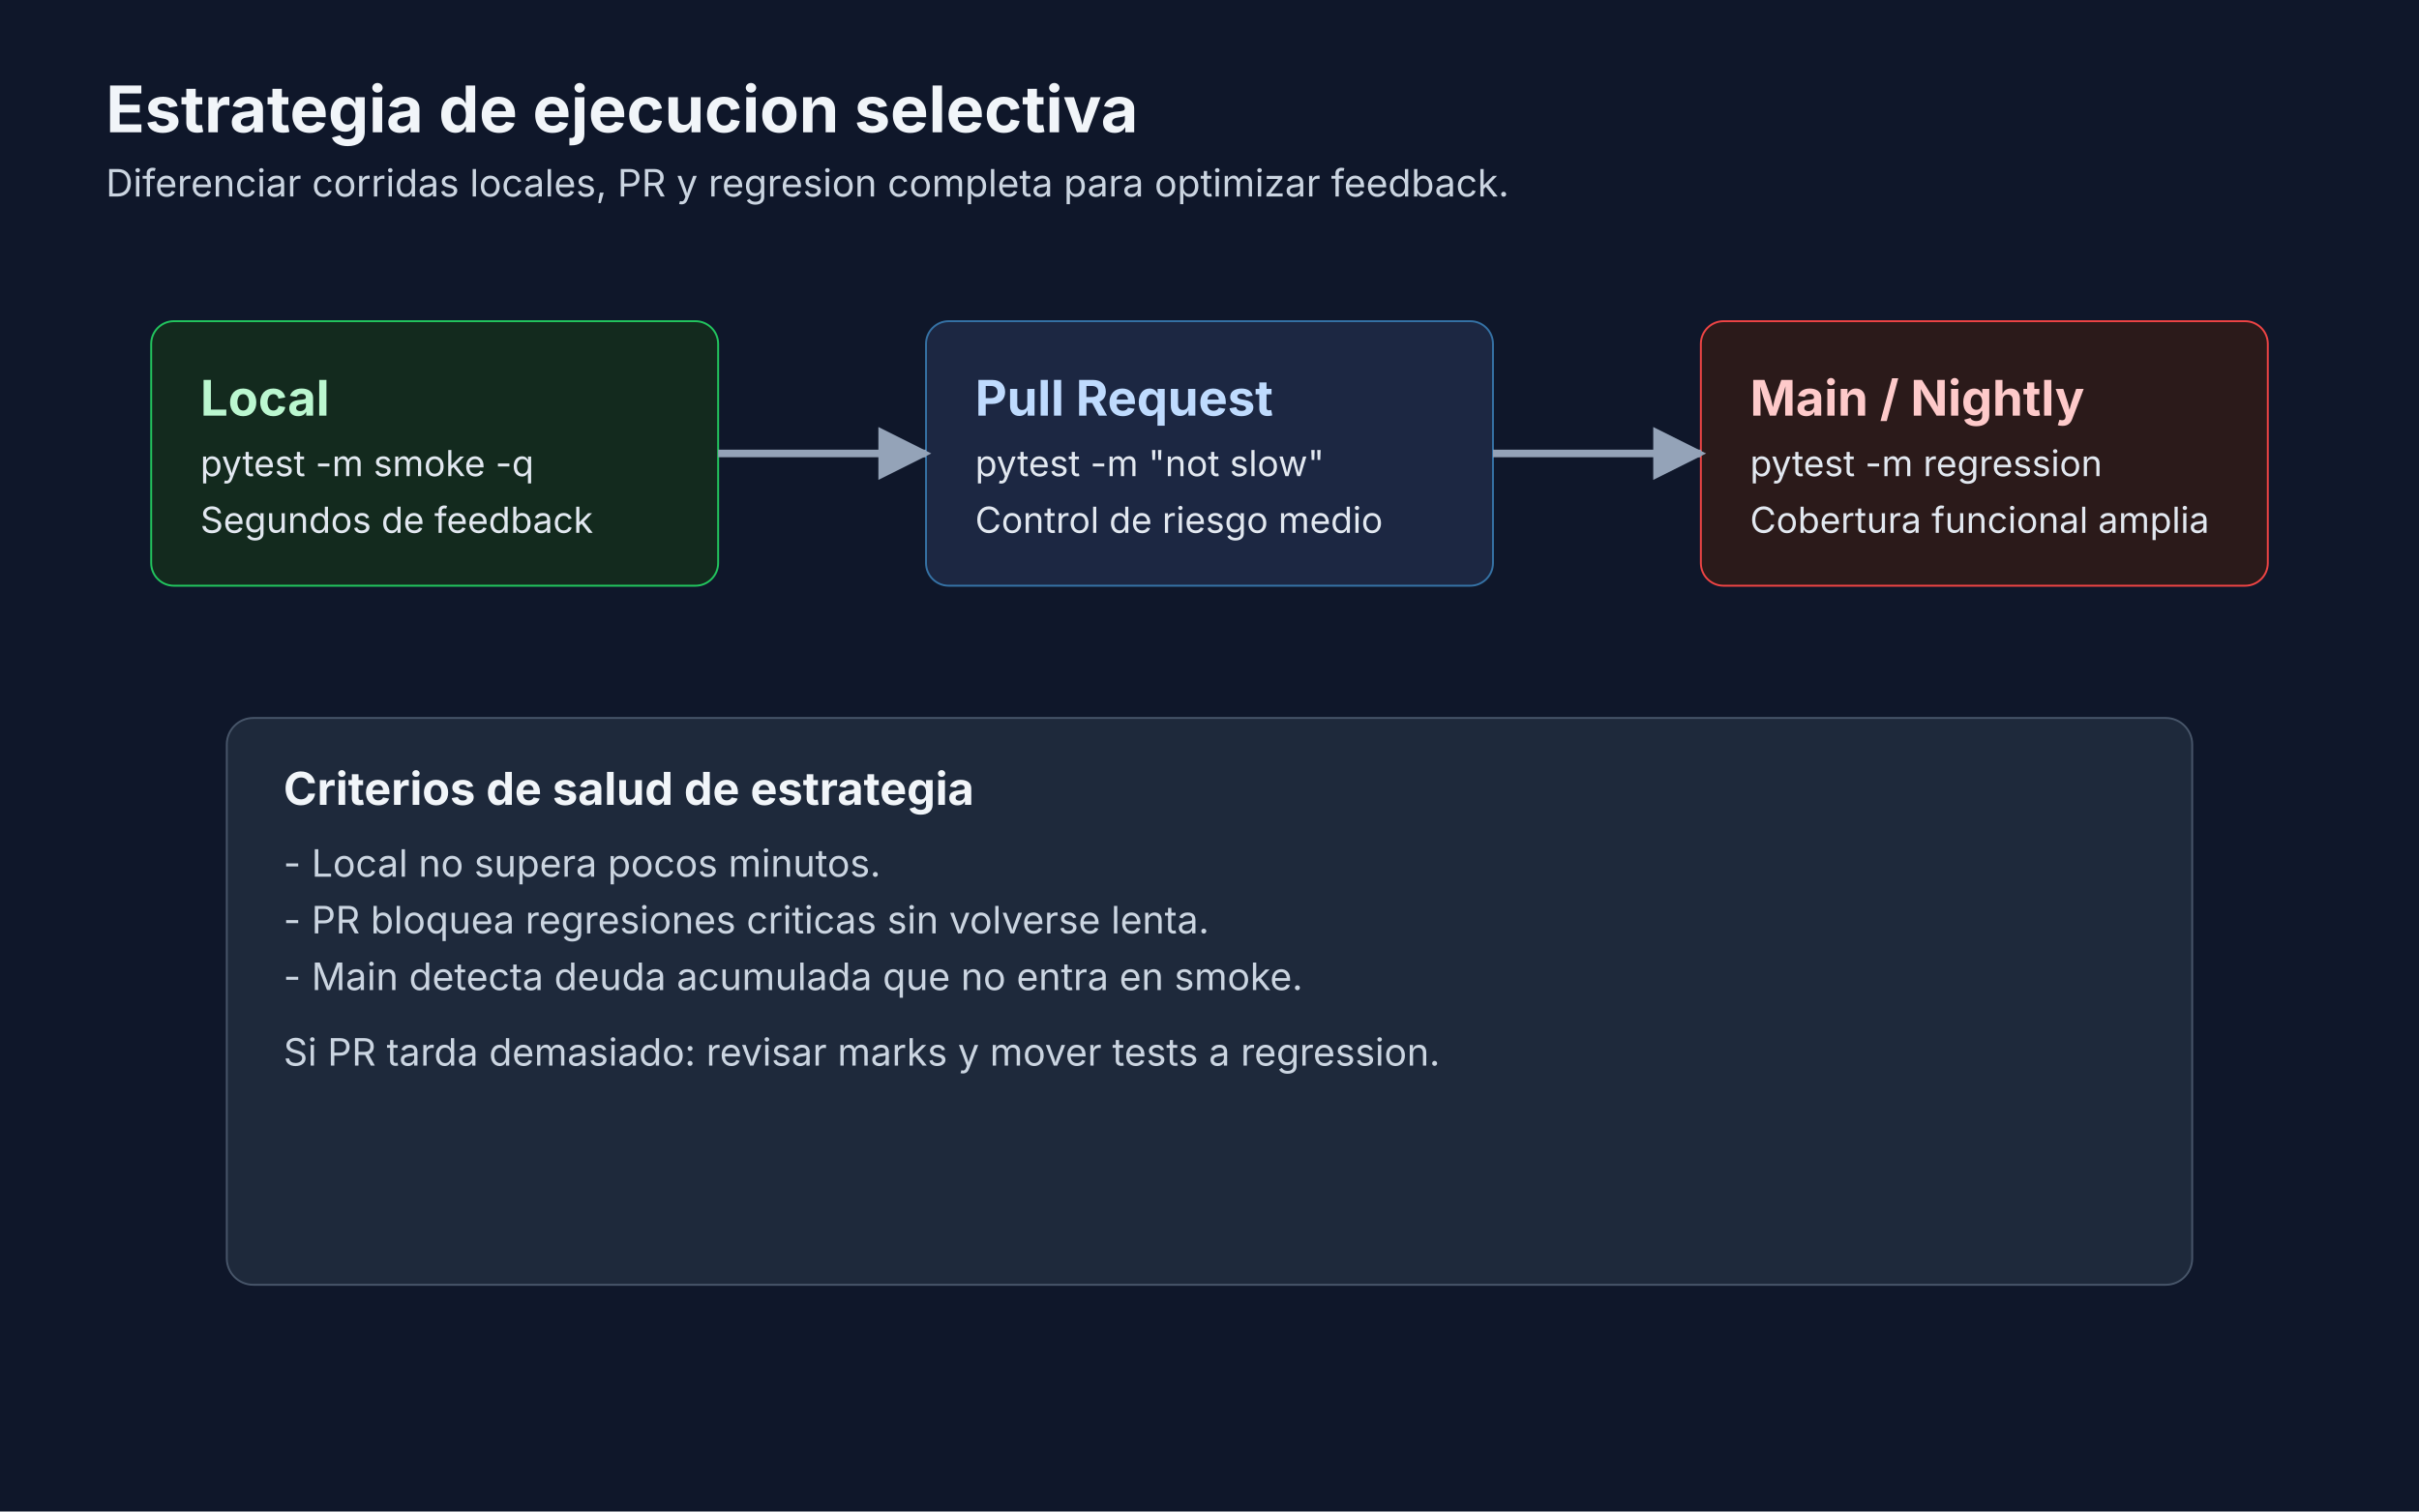
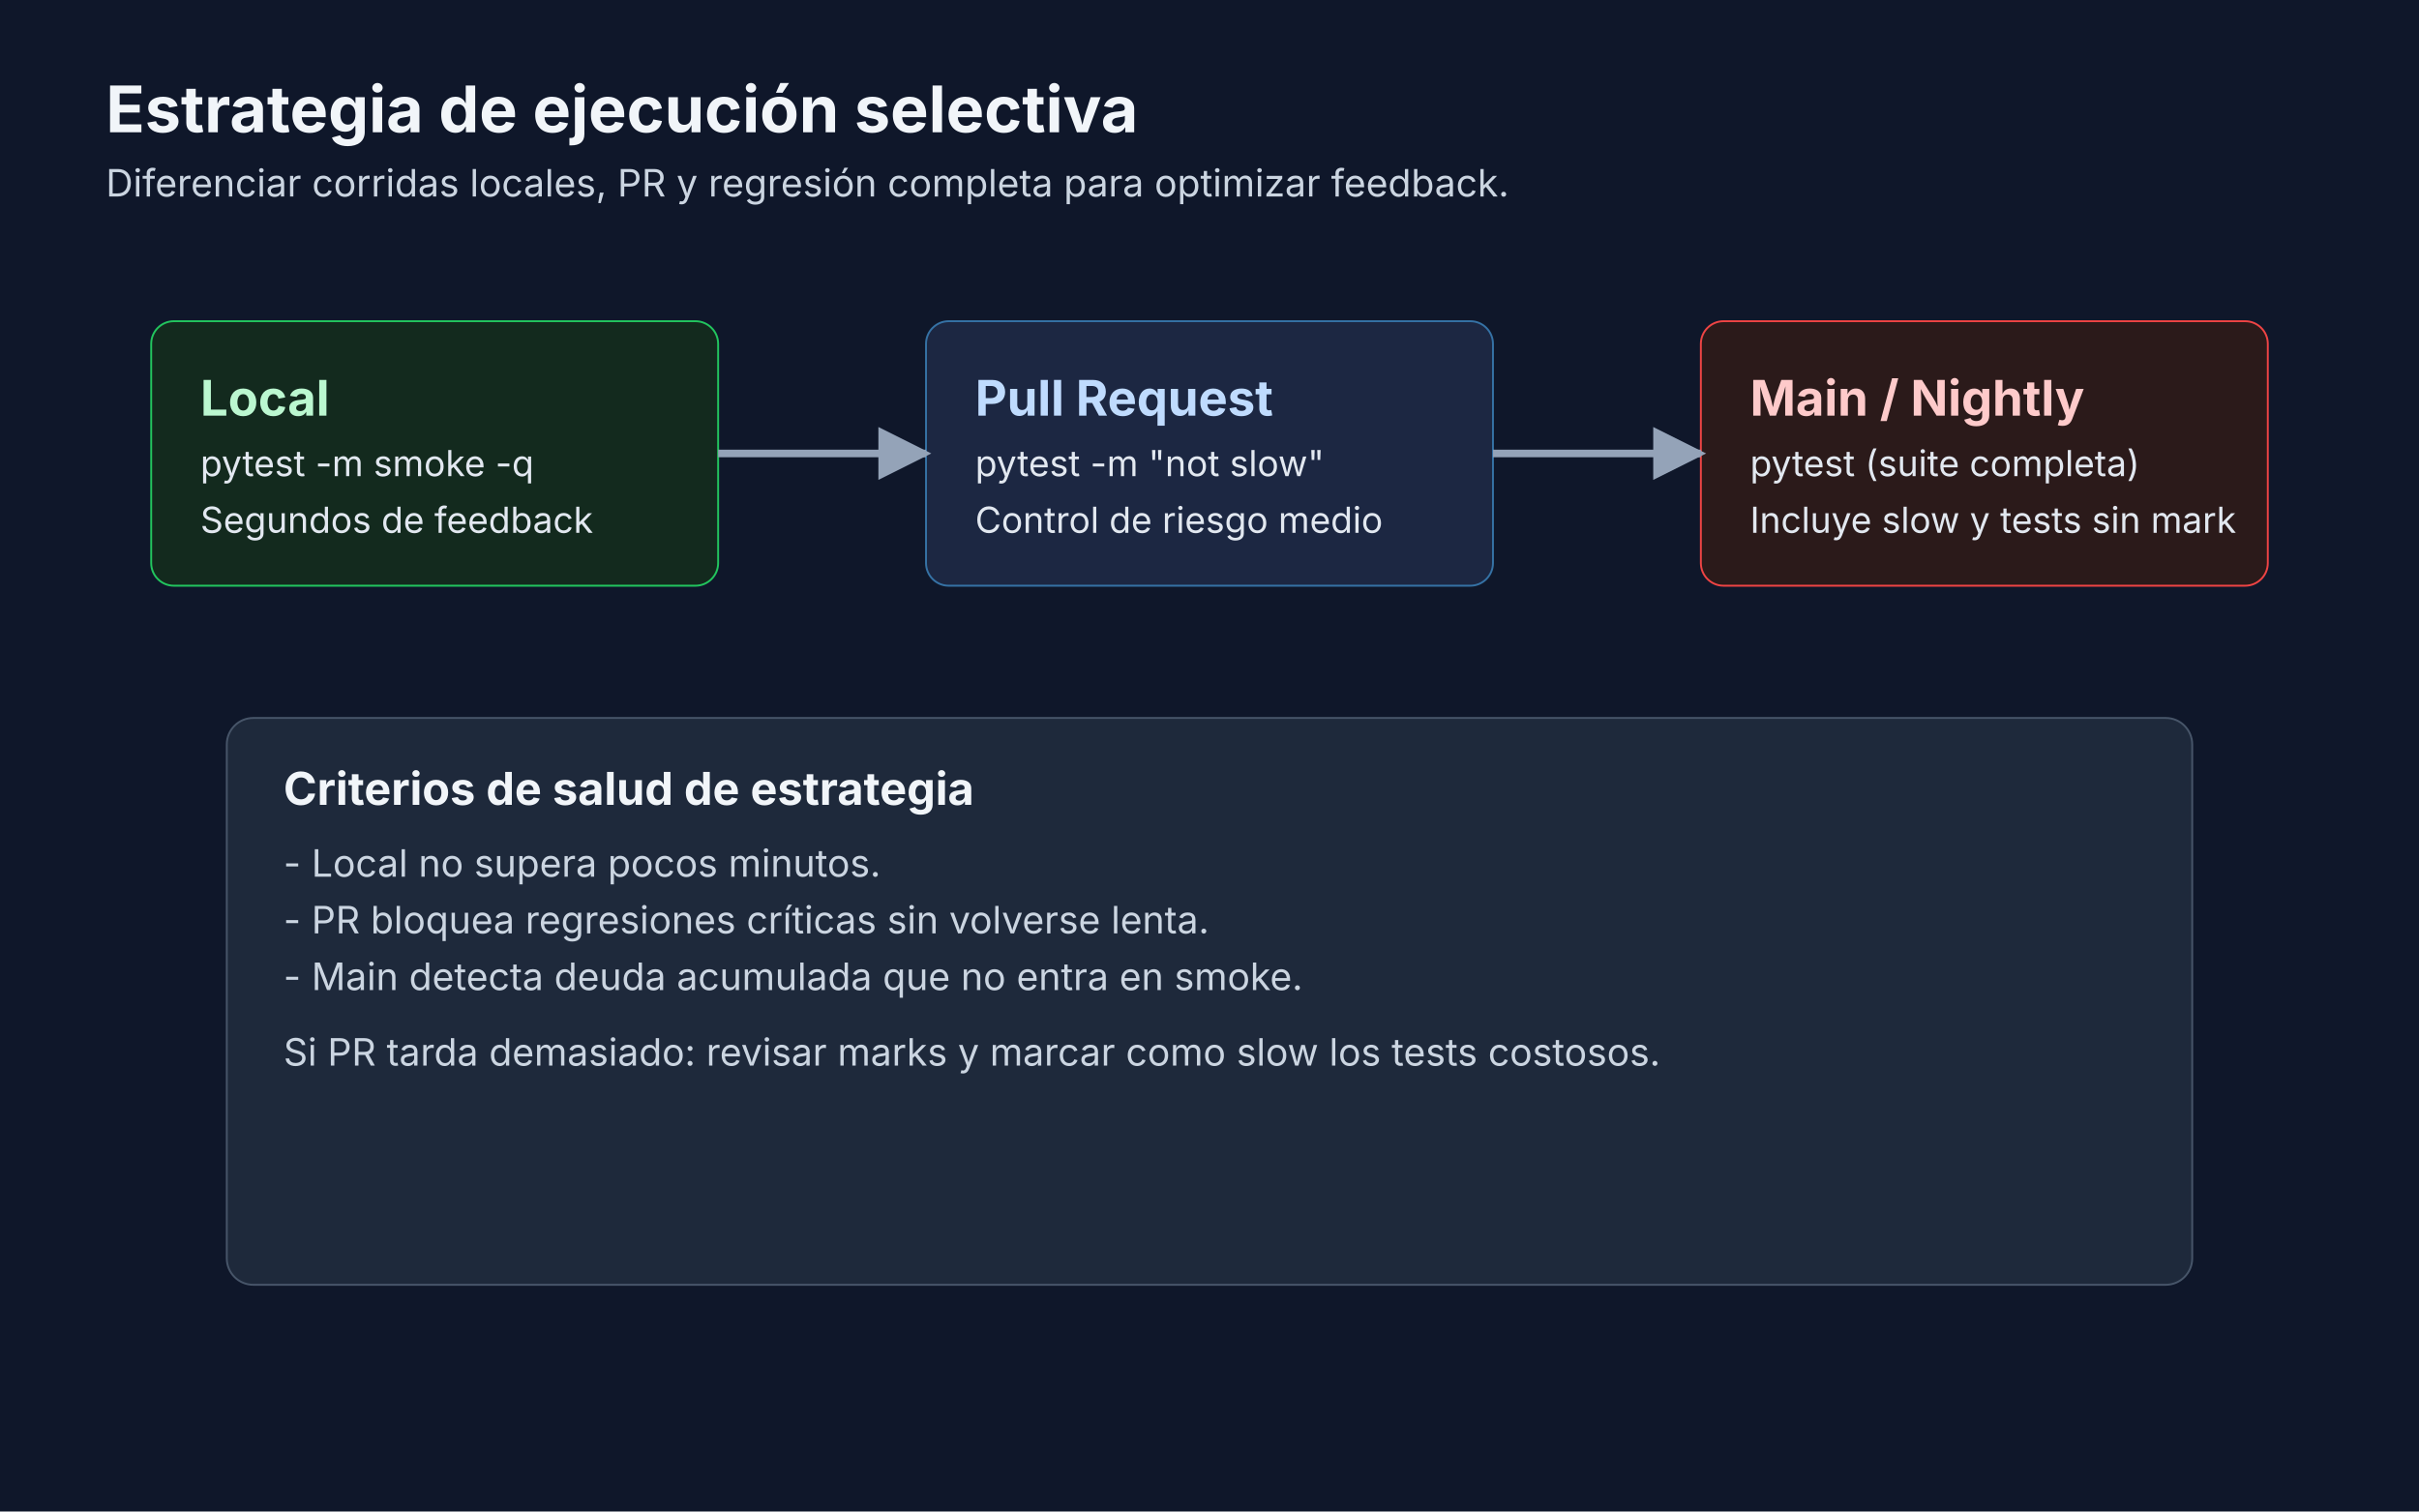
<svg xmlns="http://www.w3.org/2000/svg" width="1280" height="800" viewBox="0 0 1280 800" fill="none">
  <rect width="1280" height="800" fill="#0f172a" />
-   <text x="56" y="70" fill="#f1f5f9" font-size="34" font-family="Inter, Arial, sans-serif" font-weight="700">Estrategia de ejecucion selectiva</text>
-   <text x="56" y="104" fill="#cbd5e1" font-size="20" font-family="Inter, Arial, sans-serif">Diferenciar corridas locales, PR y regresion completa para optimizar feedback.</text>
+   <text x="56" y="70" fill="#f1f5f9" font-size="34" font-family="Inter, Arial, sans-serif" font-weight="700">Estrategia de ejecución selectiva</text>
+   <text x="56" y="104" fill="#cbd5e1" font-size="20" font-family="Inter, Arial, sans-serif">Diferenciar corridas locales, PR y regresión completa para optimizar feedback.</text>
  <rect x="80" y="170" width="300" height="140" rx="12" fill="#132a1e" stroke="#22c55e" />
  <text x="106" y="220" fill="#bbf7d0" font-size="26" font-family="Inter, Arial, sans-serif" font-weight="700">Local</text>
  <text x="106" y="252" fill="#e2e8f0" font-size="19" font-family="Inter, Arial, sans-serif">pytest -m smoke -q</text>
  <text x="106" y="282" fill="#e2e8f0" font-size="19" font-family="Inter, Arial, sans-serif">Segundos de feedback</text>
  <rect x="490" y="170" width="300" height="140" rx="12" fill="#1c2742" stroke="#3572A5" />
  <text x="516" y="220" fill="#bfdbfe" font-size="26" font-family="Inter, Arial, sans-serif" font-weight="700">Pull Request</text>
  <text x="516" y="252" fill="#e2e8f0" font-size="19" font-family="Inter, Arial, sans-serif">pytest -m "not slow"</text>
  <text x="516" y="282" fill="#e2e8f0" font-size="19" font-family="Inter, Arial, sans-serif">Control de riesgo medio</text>
  <rect x="900" y="170" width="300" height="140" rx="12" fill="#2b1a1a" stroke="#ef4444" />
  <text x="926" y="220" fill="#fecaca" font-size="26" font-family="Inter, Arial, sans-serif" font-weight="700">Main / Nightly</text>
-   <text x="926" y="252" fill="#e2e8f0" font-size="19" font-family="Inter, Arial, sans-serif">pytest -m regression</text>
-   <text x="926" y="282" fill="#e2e8f0" font-size="19" font-family="Inter, Arial, sans-serif">Cobertura funcional amplia</text>
+   <text x="926" y="252" fill="#e2e8f0" font-size="19" font-family="Inter, Arial, sans-serif">pytest (suite completa)</text>
+   <text x="926" y="282" fill="#e2e8f0" font-size="19" font-family="Inter, Arial, sans-serif">Incluye slow y tests sin mark</text>
  <path d="M380 240H490" stroke="#94a3b8" stroke-width="4" marker-end="url(#arr)" />
  <path d="M790 240H900" stroke="#94a3b8" stroke-width="4" marker-end="url(#arr)" />
  <rect x="120" y="380" width="1040" height="300" rx="14" fill="#1e293b" stroke="#475569" />
  <text x="150" y="426" fill="#f1f5f9" font-size="24" font-family="Inter, Arial, sans-serif" font-weight="700">Criterios de salud de estrategia</text>
  <text x="150" y="464" fill="#cbd5e1" font-size="20" font-family="Inter, Arial, sans-serif">- Local no supera pocos minutos.</text>
-   <text x="150" y="494" fill="#cbd5e1" font-size="20" font-family="Inter, Arial, sans-serif">- PR bloquea regresiones criticas sin volverse lenta.</text>
+   <text x="150" y="494" fill="#cbd5e1" font-size="20" font-family="Inter, Arial, sans-serif">- PR bloquea regresiones críticas sin volverse lenta.</text>
  <text x="150" y="524" fill="#cbd5e1" font-size="20" font-family="Inter, Arial, sans-serif">- Main detecta deuda acumulada que no entra en smoke.</text>
-   <text x="150" y="564" fill="#cbd5e1" font-size="20" font-family="Inter, Arial, sans-serif">Si PR tarda demasiado: revisar marks y mover tests a regression.</text>
+   <text x="150" y="564" fill="#cbd5e1" font-size="20" font-family="Inter, Arial, sans-serif">Si PR tarda demasiado: revisar marks y marcar como slow los tests costosos.</text>
  <defs>
    <marker id="arr" viewBox="0 0 10 10" refX="9" refY="5" markerWidth="7" markerHeight="7" orient="auto-start-reverse">
      <path d="M0 0L10 5L0 10Z" fill="#94a3b8" />
    </marker>
  </defs>
</svg>
